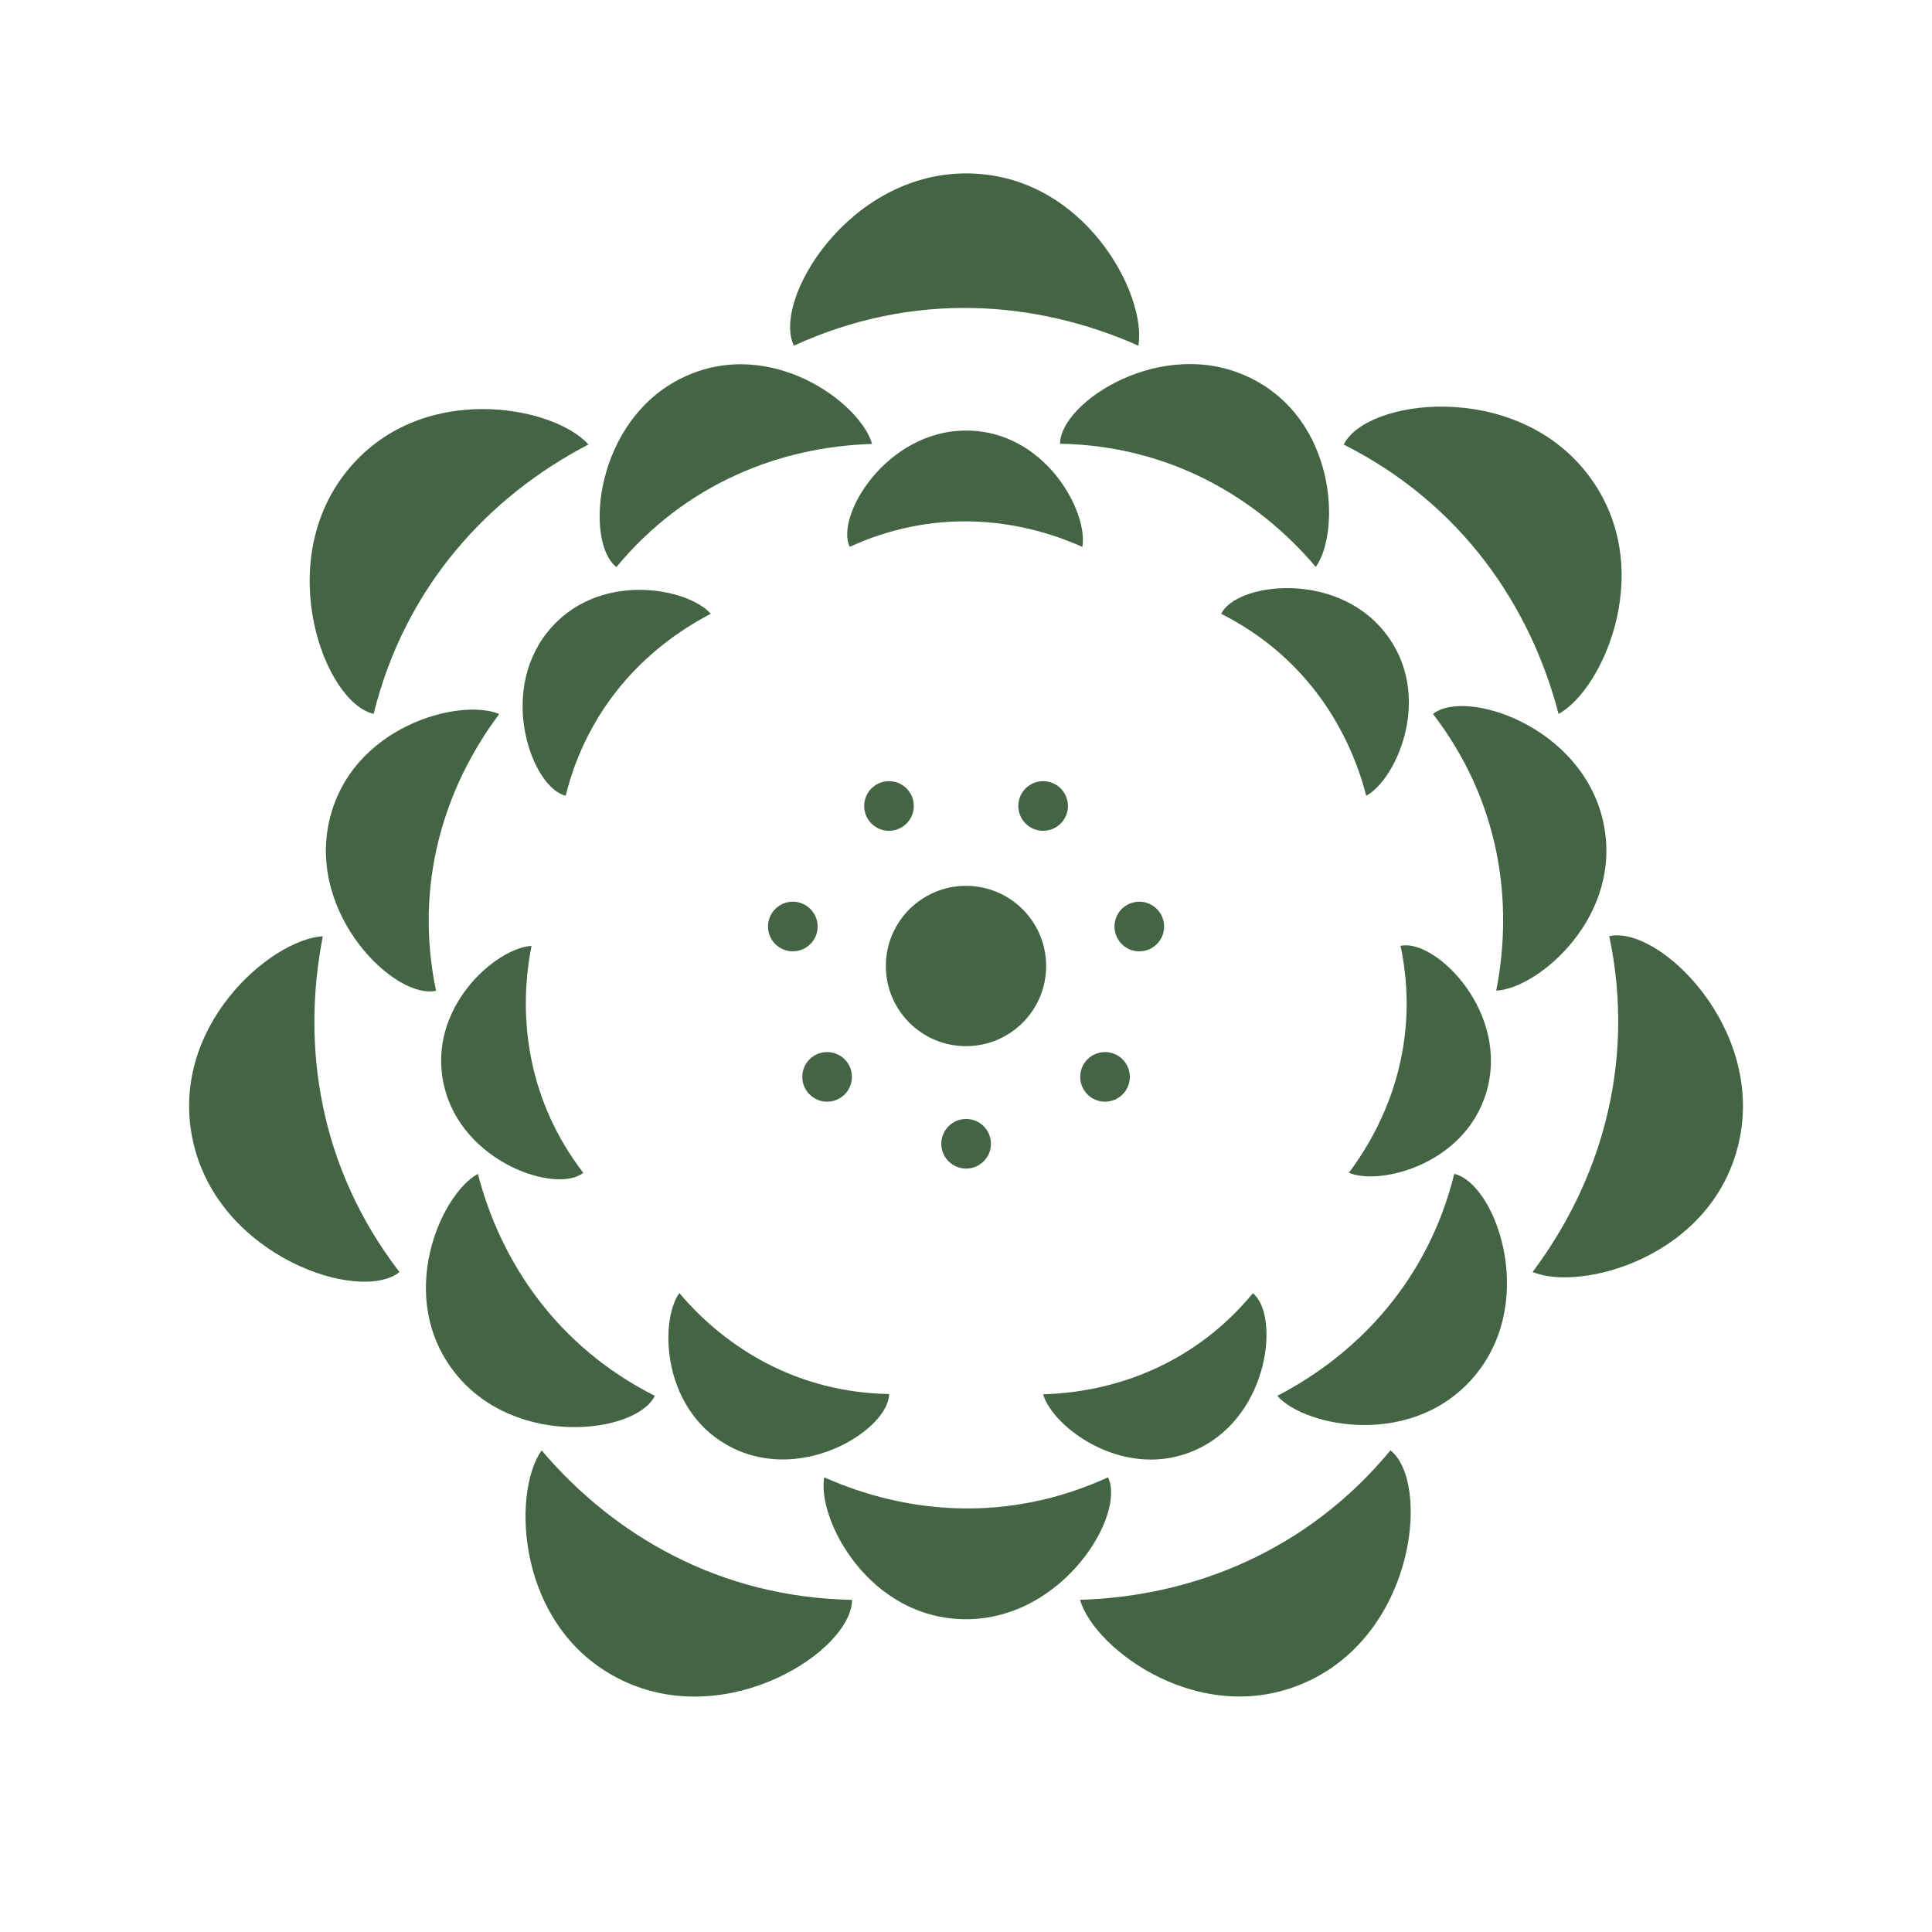
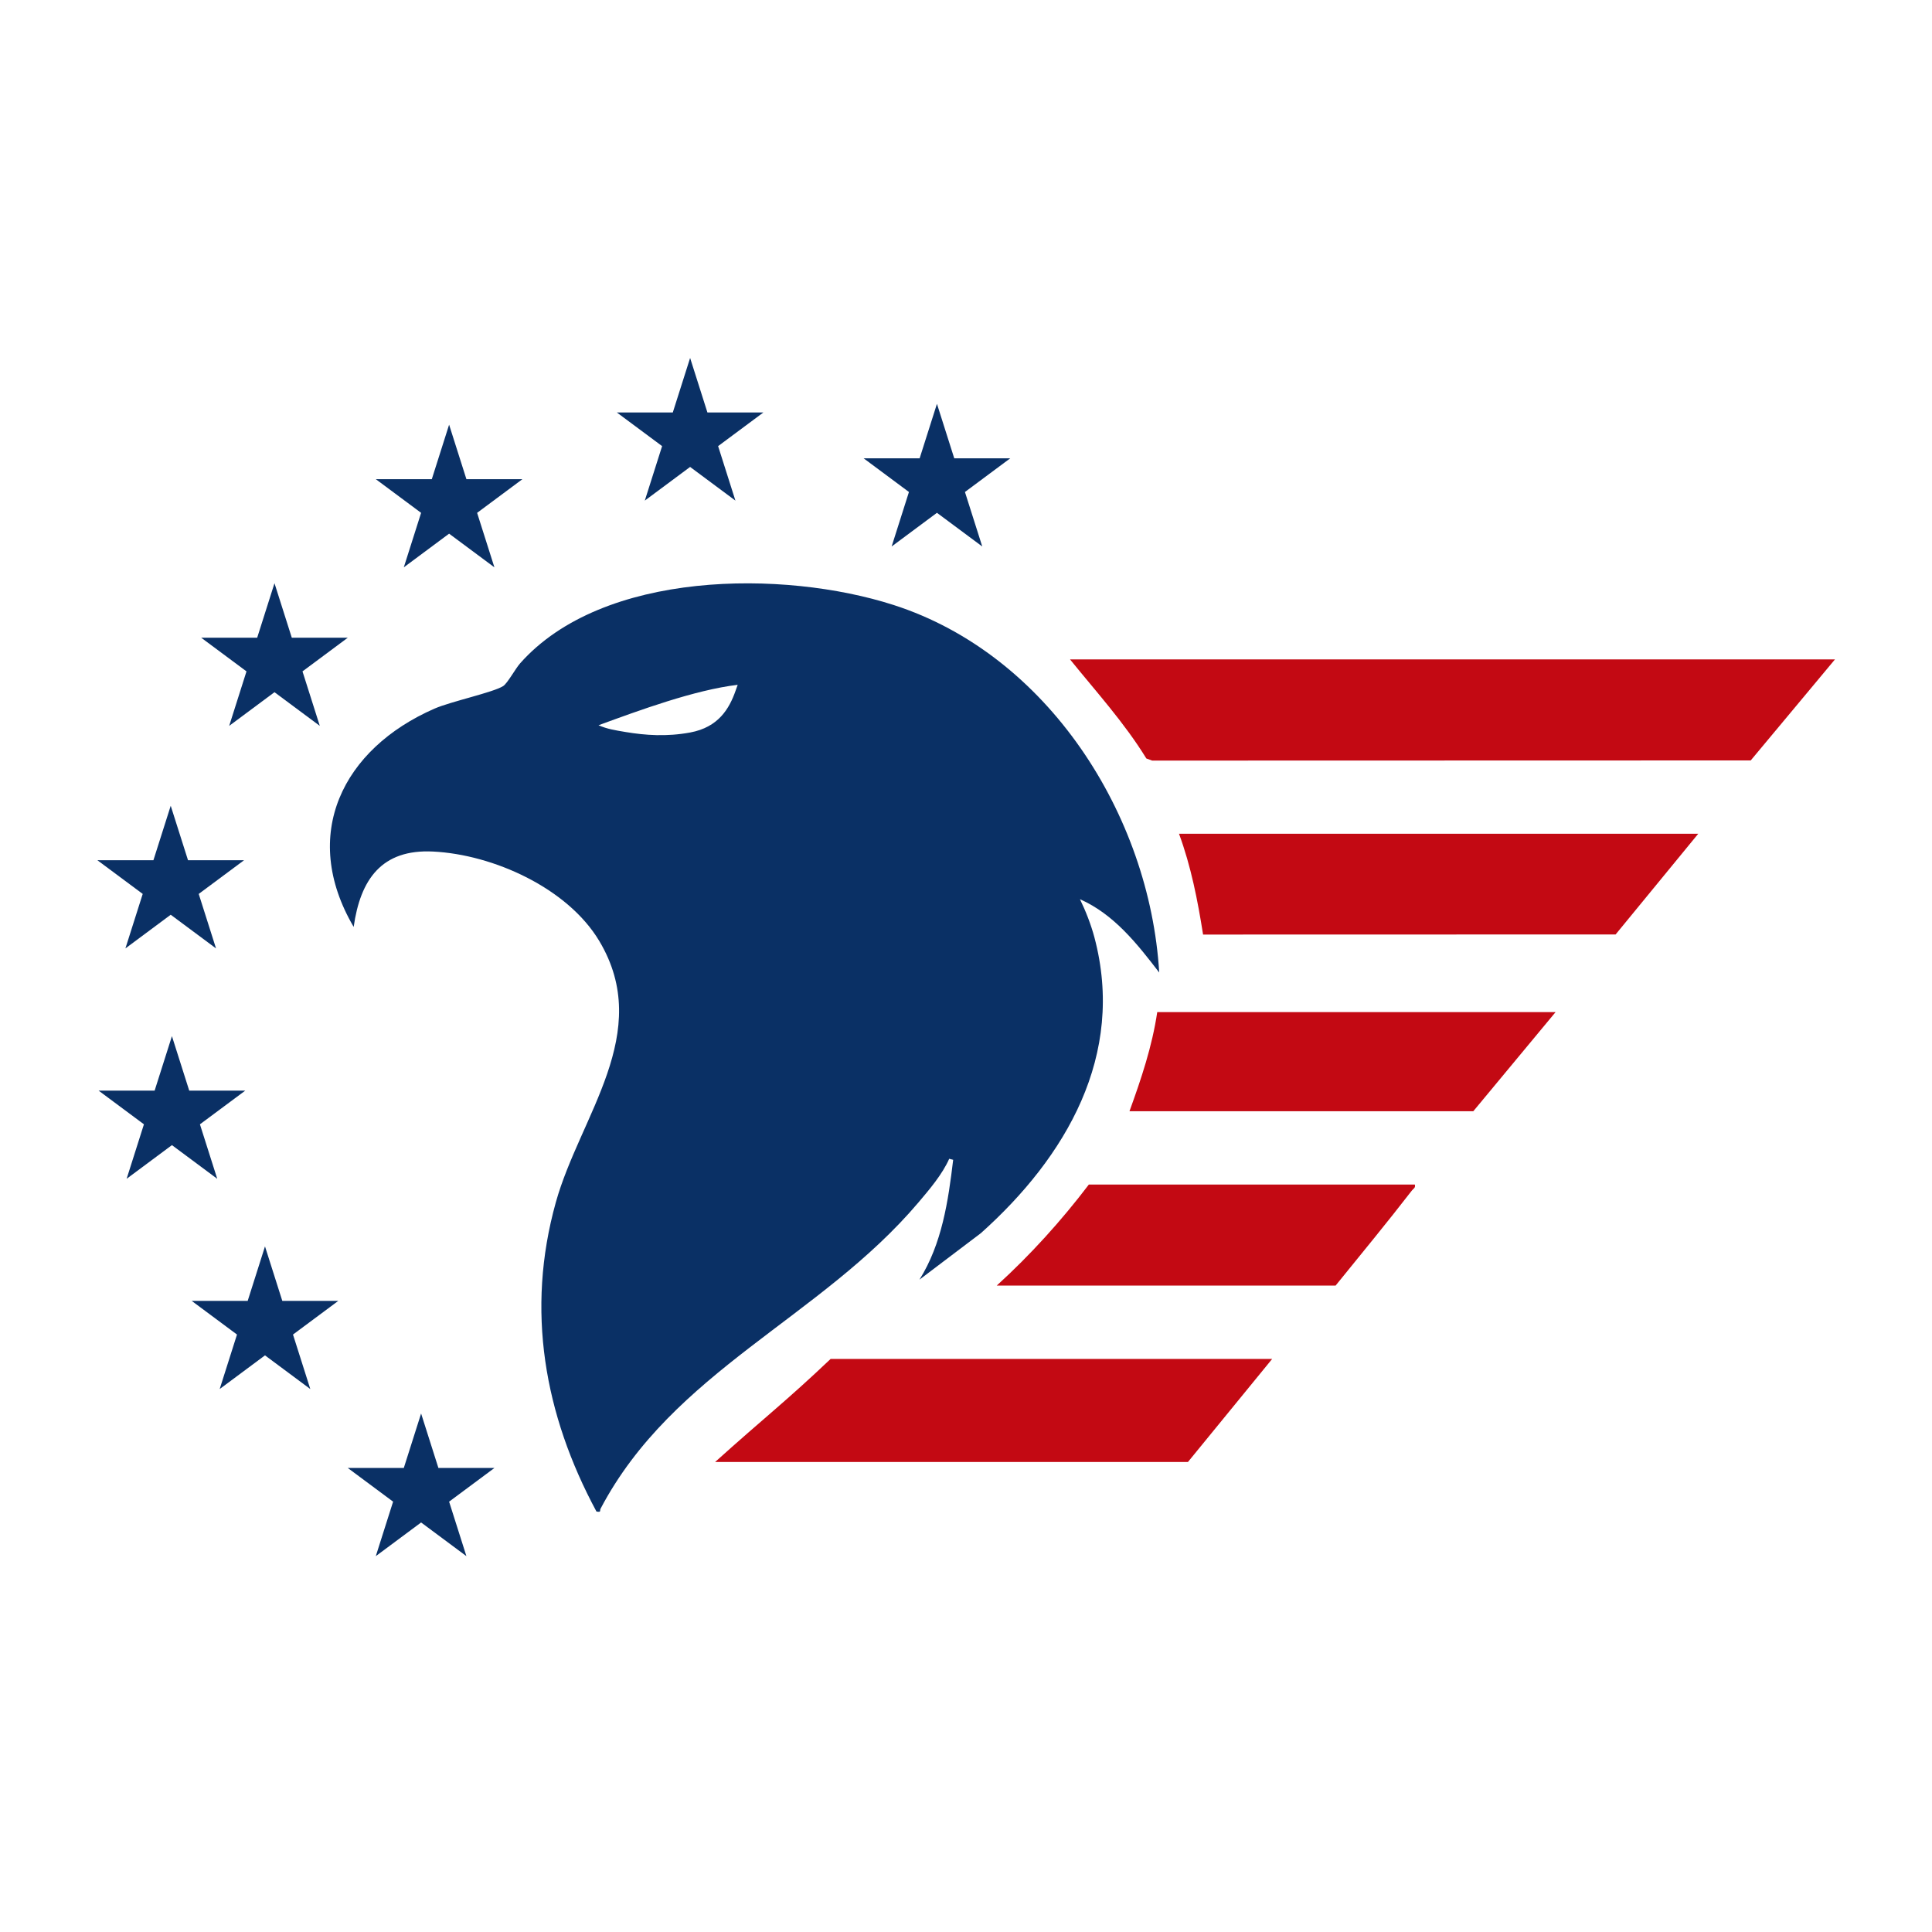
- <svg xmlns="http://www.w3.org/2000/svg" width="64" height="64" version="1.1" viewBox="0 0 64 64">
-   <path d="m26.297 11.447c-0.723-1.497 1.796-5.703 5.707-5.703 3.908 0 5.998 4.022 5.707 5.707-3.366-1.497-7.429-1.829-11.411 0l-0.004-0.004z" clip-rule="evenodd" fill="#436544" fill-rule="evenodd" stroke-width="1.009" />
-   <path d="m44.514 14.728c0.723-1.5 5.582-2.153 8.019 0.903 2.437 3.056 0.597 7.2-0.903 8.019-0.929-3.565-3.2-6.95-7.115-8.922z" clip-rule="evenodd" fill="#436544" fill-rule="evenodd" stroke-width="1.009" />
-   <path d="m53.311 31.012c1.622-0.372 5.162 3.019 4.291 6.832-0.87 3.812-5.257 4.955-6.832 4.292 2.208-2.95 3.436-6.835 2.54-11.123z" clip-rule="evenodd" fill="#436544" fill-rule="evenodd" stroke-width="1.009" />
-   <path d="m46.062 48.045c1.301 1.036 0.859 5.921-2.666 7.617-3.525 1.696-7.152-1.021-7.617-2.666 3.683-0.111 7.488-1.574 10.282-4.951z" clip-rule="evenodd" fill="#436544" fill-rule="evenodd" stroke-width="1.009" />
-   <path d="m28.225 52.997c0 1.663-4.092 4.361-7.617 2.666-3.521-1.696-3.661-6.227-2.666-7.617 2.382 2.809 5.899 4.874 10.282 4.951z" clip-rule="evenodd" fill="#436544" fill-rule="evenodd" stroke-width="1.009" />
-   <path d="m13.235 42.139c-1.301 1.04-5.962-0.483-6.832-4.291-0.87-3.812 2.584-6.743 4.291-6.832-0.712 3.617-0.133 7.65 2.54 11.123z" clip-rule="evenodd" fill="#436544" fill-rule="evenodd" stroke-width="1.009" />
-   <path d="m12.376 23.647c-1.622-0.369-3.34-4.962-0.903-8.019 2.437-3.056 6.887-2.183 8.019-0.903-3.27 1.7-6.061 4.667-7.115 8.922z" clip-rule="evenodd" fill="#436544" fill-rule="evenodd" stroke-width="1.009" />
-   <path d="m32 34.655c1.466 0 2.655-1.188 2.655-2.655 0-1.466-1.188-2.655-2.655-2.655-1.466 0-2.655 1.188-2.655 2.655 0 1.466 1.188 2.655 2.655 2.655z" fill="#436544" stroke-width="1.009" />
-   <path d="m36.705 48.938c0.597 1.235-1.478 4.701-4.701 4.701s-4.944-3.314-4.701-4.701c2.772 1.235 6.12 1.508 9.401 0z" clip-rule="evenodd" fill="#436544" fill-rule="evenodd" stroke-width="1.009" />
-   <path d="m21.692 46.239c-0.594 1.235-4.597 1.773-6.607-0.745-2.009-2.518-0.49-5.932 0.745-6.607 0.763 2.938 2.636 5.726 5.862 7.351z" clip-rule="evenodd" fill="#436544" fill-rule="evenodd" stroke-width="1.009" />
-   <path d="m14.444 32.819c-1.338 0.306-4.255-2.489-3.536-5.63 0.719-3.141 4.332-4.081 5.63-3.536-1.821 2.43-2.831 5.633-2.094 9.165z" clip-rule="evenodd" fill="#436544" fill-rule="evenodd" stroke-width="1.009" />
-   <path d="m20.417 18.784c-1.073-0.855-0.708-4.878 2.197-6.275 2.905-1.397 5.891 0.841 6.275 2.197-3.034 0.092-6.168 1.298-8.472 4.081z" clip-rule="evenodd" fill="#436544" fill-rule="evenodd" stroke-width="1.009" />
-   <path d="m35.116 14.702c0-1.371 3.373-3.595 6.275-2.197 2.901 1.397 3.016 5.132 2.197 6.275-1.965-2.315-4.859-4.015-8.472-4.081z" clip-rule="evenodd" fill="#436544" fill-rule="evenodd" stroke-width="1.009" />
-   <path d="m47.47 23.651c1.073-0.855 4.915 0.398 5.63 3.536 0.715 3.141-2.131 5.56-3.536 5.63 0.586-2.979 0.107-6.304-2.094-9.165z" clip-rule="evenodd" fill="#436544" fill-rule="evenodd" stroke-width="1.009" />
-   <path d="m48.174 38.887c1.338 0.302 2.754 4.089 0.745 6.607-2.009 2.518-5.674 1.799-6.607 0.745 2.695-1.397 4.996-3.845 5.862-7.351z" clip-rule="evenodd" fill="#436544" fill-rule="evenodd" stroke-width="1.009" />
-   <path d="m28.148 18.116c-0.49-1.014 1.213-3.853 3.853-3.853s4.056 2.717 3.853 3.853c-2.275-1.014-5.018-1.235-7.709 0z" clip-rule="evenodd" fill="#436544" fill-rule="evenodd" stroke-width="1.009" />
-   <path d="m40.455 20.332c0.487-1.014 3.772-1.456 5.416 0.612 1.644 2.068 0.402 4.863-0.612 5.416-0.627-2.408-2.16-4.693-4.808-6.028z" clip-rule="evenodd" fill="#436544" fill-rule="evenodd" stroke-width="1.009" />
-   <path d="m46.397 31.333c1.095-0.251 3.488 2.039 2.901 4.616-0.586 2.577-3.55 3.348-4.616 2.901 1.493-1.991 2.323-4.616 1.714-7.517z" clip-rule="evenodd" fill="#436544" fill-rule="evenodd" stroke-width="1.009" />
-   <path d="m41.501 42.84c0.881 0.7 0.579 4-1.799 5.147-2.378 1.147-4.83-0.689-5.147-1.799 2.489-0.074 5.058-1.062 6.946-3.344z" clip-rule="evenodd" fill="#436544" fill-rule="evenodd" stroke-width="1.009" />
-   <path d="m29.45 46.183c0 1.124-2.765 2.946-5.147 1.799-2.382-1.147-2.474-4.207-1.799-5.147 1.611 1.899 3.985 3.292 6.946 3.344z" clip-rule="evenodd" fill="#436544" fill-rule="evenodd" stroke-width="1.009" />
-   <path d="m19.322 38.851c-0.877 0.701-4.03-0.324-4.616-2.901-0.586-2.577 1.748-4.557 2.901-4.616-0.479 2.444-0.088 5.169 1.714 7.517z" clip-rule="evenodd" fill="#436544" fill-rule="evenodd" stroke-width="1.009" />
-   <path d="m18.743 26.36c-1.095-0.251-2.256-3.351-0.612-5.416 1.648-2.065 4.653-1.475 5.416-0.612-2.208 1.147-4.096 3.152-4.808 6.028z" clip-rule="evenodd" fill="#436544" fill-rule="evenodd" stroke-width="1.009" />
-   <path d="m32.004 38.711c0.454 0 0.822-0.368 0.822-0.822 0-0.454-0.368-0.822-0.822-0.822s-0.822 0.368-0.822 0.822c0 0.454 0.368 0.822 0.822 0.822z" fill="#436544" stroke-width="1.009" />
-   <path d="m27.399 36.495c0.454 0 0.822-0.368 0.822-0.822 0-0.454-0.368-0.822-0.822-0.822-0.454 0-0.822 0.368-0.822 0.822 0 0.454 0.368 0.822 0.822 0.822z" fill="#436544" stroke-width="1.009" />
-   <path d="m26.263 31.514c0.454 0 0.822-0.368 0.822-0.822s-0.368-0.822-0.822-0.822c-0.454 0-0.822 0.368-0.822 0.822s0.368 0.822 0.822 0.822z" fill="#436544" stroke-width="1.009" />
-   <path d="m29.449 27.521c0.454 0 0.822-0.368 0.822-0.822s-0.368-0.822-0.822-0.822c-0.454 0-0.822 0.368-0.822 0.822s0.368 0.822 0.822 0.822z" fill="#436544" stroke-width="1.009" />
-   <path d="m34.555 27.521c0.454 0 0.822-0.368 0.822-0.822s-0.368-0.822-0.822-0.822c-0.454 0-0.822 0.368-0.822 0.822s0.368 0.822 0.822 0.822z" fill="#436544" stroke-width="1.009" />
-   <path d="m37.741 31.514c0.454 0 0.822-0.368 0.822-0.822s-0.368-0.822-0.822-0.822c-0.454 0-0.822 0.368-0.822 0.822s0.368 0.822 0.822 0.822z" fill="#436544" stroke-width="1.009" />
-   <path d="m36.605 36.495c0.454 0 0.822-0.368 0.822-0.822 0-0.454-0.368-0.822-0.822-0.822-0.454 0-0.822 0.368-0.822 0.822 0 0.454 0.368 0.822 0.822 0.822z" fill="#436544" stroke-width="1.009" />
+ <svg xmlns="http://www.w3.org/2000/svg" width="100%" height="100%" viewBox="0 0 2000 2000" version="1.1" xml:space="preserve" style="fill-rule:evenodd;clip-rule:evenodd;stroke-linejoin:round;stroke-miterlimit:2;">
+   <g id="Main-Logo">
+     <g id="Eagle-w-o-eyelash" transform="matrix(2.05347,0,0,2.05347,-81.6564,17.5345)">
+       <path d="M624.14,481.72C613.05,467.27 601.34,452.35 584.19,444.77C587.09,450.69 589.77,457.59 591.47,463.96C607.28,523.38 577.14,574.77 534.26,613.11L503.28,636.56C514.61,618.53 517.8,596.96 520.28,576.14L518.28,575.63C514.85,583.41 508.33,591.09 502.79,597.62C453.32,656.03 379.07,682.58 342.52,752.03C341.99,753.03 343.06,753.94 340.45,753.45C314.11,704.52 304.8,651.96 319.96,597.61C332.14,553.95 369.57,512.17 341.86,465.82C325.91,439.14 288.4,422.24 258.06,420.74C232.14,419.46 221.44,434.81 218.06,458.74C190.8,412.31 212.48,368.9 258.84,348.68C267.07,345.09 288.49,340.5 293.43,337.32C295.6,335.92 299.59,328.55 301.96,325.87C343.52,278.91 434.79,278.61 490.25,296.45C567.89,321.42 619.35,402.16 624.15,481.73L624.14,481.72ZM411.65,336.687C389.845,339.3 362.125,349.525 341.484,357.075C345.909,358.974 349.625,359.562 355.16,360.488C365.064,362.143 375.822,362.918 387.711,360.722C401.987,358.085 407.423,348.632 410.535,339.811C410.642,339.508 411.65,336.687 411.65,336.687Z" style="fill:rgb(10,48,101);fill-rule:nonzero;" />
+     </g>
+     <g id="Lines" transform="matrix(1,0,0,1,0,-67)">
+       <g transform="matrix(2.05347,0,0,2.05347,-81.6564,84.5345)">
+         <path d="M964.82,323.87L922.34,374.81L620.59,374.89L617.66,373.82C606.6,355.83 592.39,340.21 579.19,323.88L964.81,323.88L964.82,323.87Z" style="fill:rgb(195,9,19);fill-rule:nonzero;" />
+       </g>
+       <g transform="matrix(2.05347,0,0,2.05347,-81.6564,84.5345)">
+         <path d="M681.09,676.53L638.63,728.48L400.266,728.48C425.396,705.842 435.643,698.228 458.495,676.53L681.09,676.53Z" style="fill:rgb(195,9,19);fill-rule:nonzero;" />
+       </g>
+       <g transform="matrix(2.05347,0,0,2.05347,-81.6564,84.5345)">
+         <path d="M895.88,411.78L854.23,462.54L646.26,462.59C643.53,445.33 640.2,428.25 634.13,411.78L895.88,411.78Z" style="fill:rgb(195,9,19);fill-rule:nonzero;" />
+       </g>
+       <g transform="matrix(2.05347,0,0,2.05347,-81.6564,84.5345)">
+         <path d="M823.95,501.7L782.49,551.65L609.16,551.65C615.06,535.39 620.61,518.92 623.15,501.7L823.95,501.7Z" style="fill:rgb(195,9,19);fill-rule:nonzero;" />
+       </g>
+       <g transform="matrix(2.05347,0,0,2.05347,-81.6564,84.5345)">
+         <path d="M753.02,588.61C753.45,590.35 752.31,590.61 751.53,591.62C739.04,607.79 725.711,623.931 713.06,639.56L542.23,639.56C559.24,624.07 574.74,606.94 588.68,588.61L753.02,588.61Z" style="fill:rgb(195,9,19);fill-rule:nonzero;" />
+       </g>
+     </g>
+     <g id="Stars-Equal-Size">
+       <g transform="matrix(1.13334,0,0,1,-38.1767,0)">
+         <path d="M284.405,603.748L300.211,660.15L351.363,660.15L309.981,695.009L325.787,751.411L284.405,716.552L243.022,751.411L258.829,695.009L217.446,660.15L268.598,660.15L284.405,603.748Z" style="fill:rgb(10,48,101);" />
+       </g>
+       <g transform="matrix(1.13334,0,0,1,-145.6,230.378)">
+         <path d="M284.405,603.748L300.211,660.15L351.363,660.15L309.981,695.009L325.787,751.411L284.405,716.552L243.022,751.411L258.829,695.009L217.446,660.15L268.598,660.15L284.405,603.748Z" style="fill:rgb(10,48,101);" />
+       </g>
+       <g transform="matrix(1.13334,0,0,1,-144.344,468.872)">
+         <path d="M284.405,603.748L300.211,660.15L351.363,660.15L309.981,695.009L325.787,751.411L284.405,716.552L243.022,751.411L258.829,695.009L217.446,660.15L268.598,660.15L284.405,603.748Z" style="fill:rgb(10,48,101);" />
+       </g>
+       <g transform="matrix(1.13334,0,0,1,-48.0064,686.513)">
+         <path d="M284.405,603.748L300.211,660.15L351.363,660.15L309.981,695.009L325.787,751.411L284.405,716.552L243.022,751.411L258.829,695.009L217.446,660.15L268.598,660.15L284.405,603.748Z" style="fill:rgb(10,48,101);" />
+       </g>
+       <g transform="matrix(1.13334,0,0,1,113.598,859.501)">
+         <path d="M284.405,603.748L300.211,660.15L351.363,660.15L309.981,695.009L325.787,751.411L284.405,716.552L243.022,751.411L258.829,695.009L217.446,660.15L268.598,660.15L284.405,603.748Z" style="fill:rgb(10,48,101);" />
+       </g>
+       <g transform="matrix(1.13334,0,0,1,142.589,-164.109)">
+         <path d="M284.405,603.748L300.211,660.15L351.363,660.15L309.981,695.009L325.787,751.411L284.405,716.552L243.022,751.411L258.829,695.009L217.446,660.15L268.598,660.15L284.405,603.748Z" style="fill:rgb(10,48,101);" />
+       </g>
+       <g transform="matrix(1.13334,0,0,1,392.074,-233.187)">
+         <path d="M284.405,603.748L300.211,660.15L351.363,660.15L309.981,695.009L325.787,751.411L284.405,716.552L243.022,751.411L258.829,695.009L217.446,660.15L268.598,660.15L284.405,603.748Z" style="fill:rgb(10,48,101);" />
+       </g>
+       <g transform="matrix(1.13334,0,0,1,647.597,-185.703)">
+         <path d="M284.405,603.748L300.211,660.15L351.363,660.15L309.981,695.009L325.787,751.411L284.405,716.552L243.022,751.411L258.829,695.009L217.446,660.15L268.598,660.15L284.405,603.748Z" style="fill:rgb(10,48,101);" />
+       </g>
+     </g>
+   </g>
</svg>
